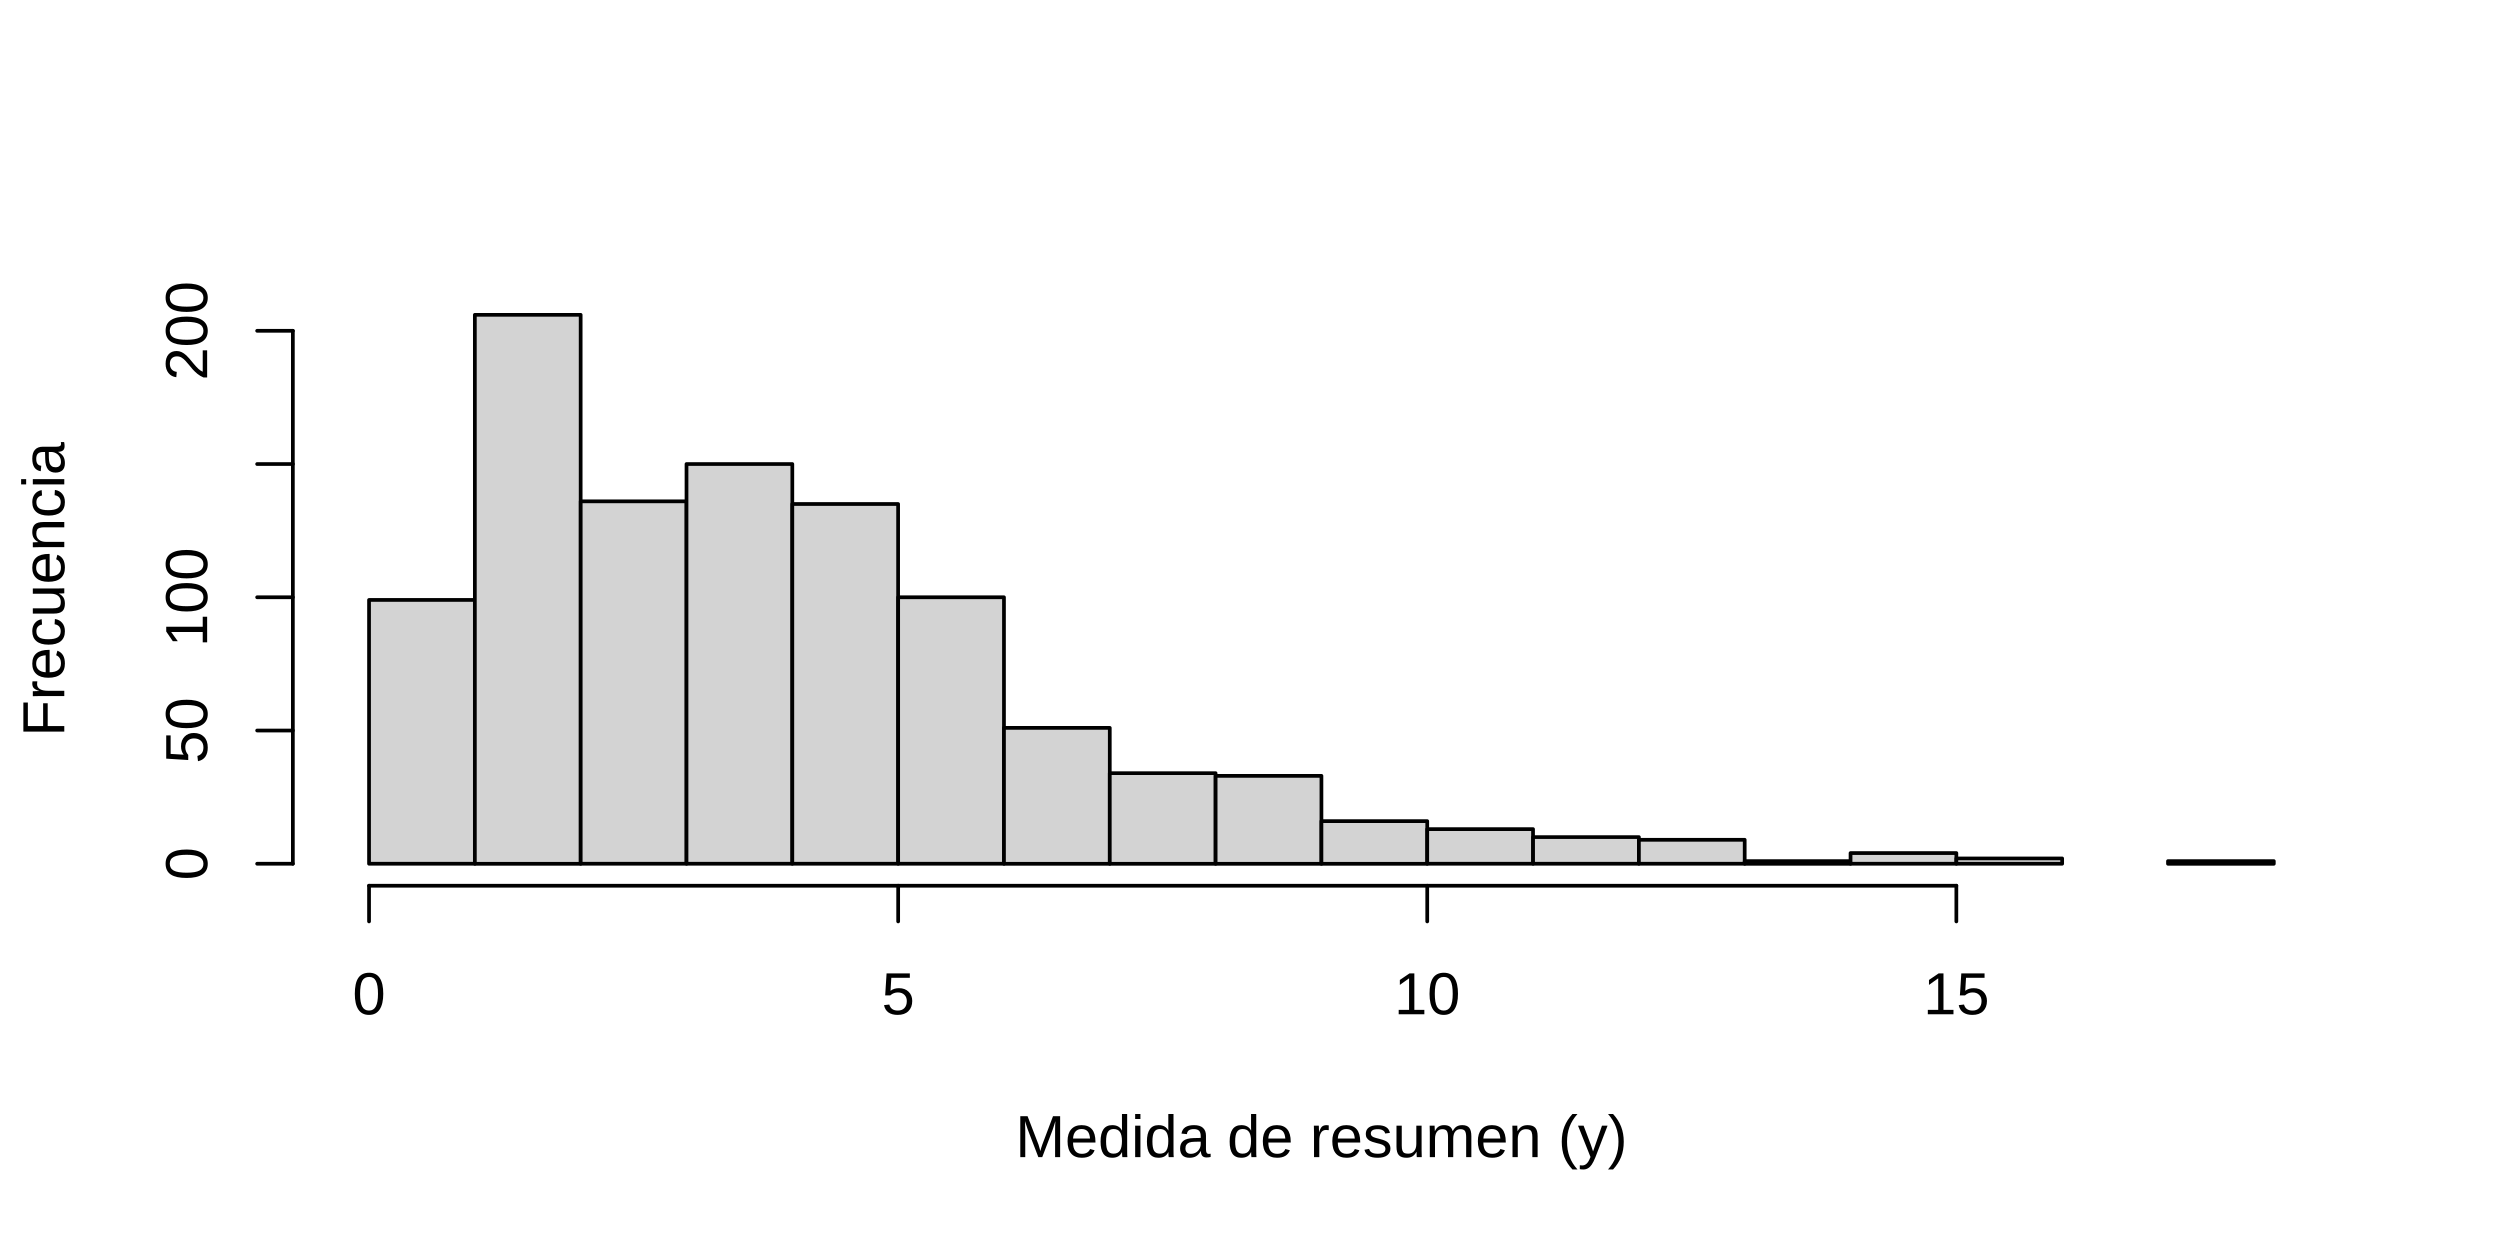
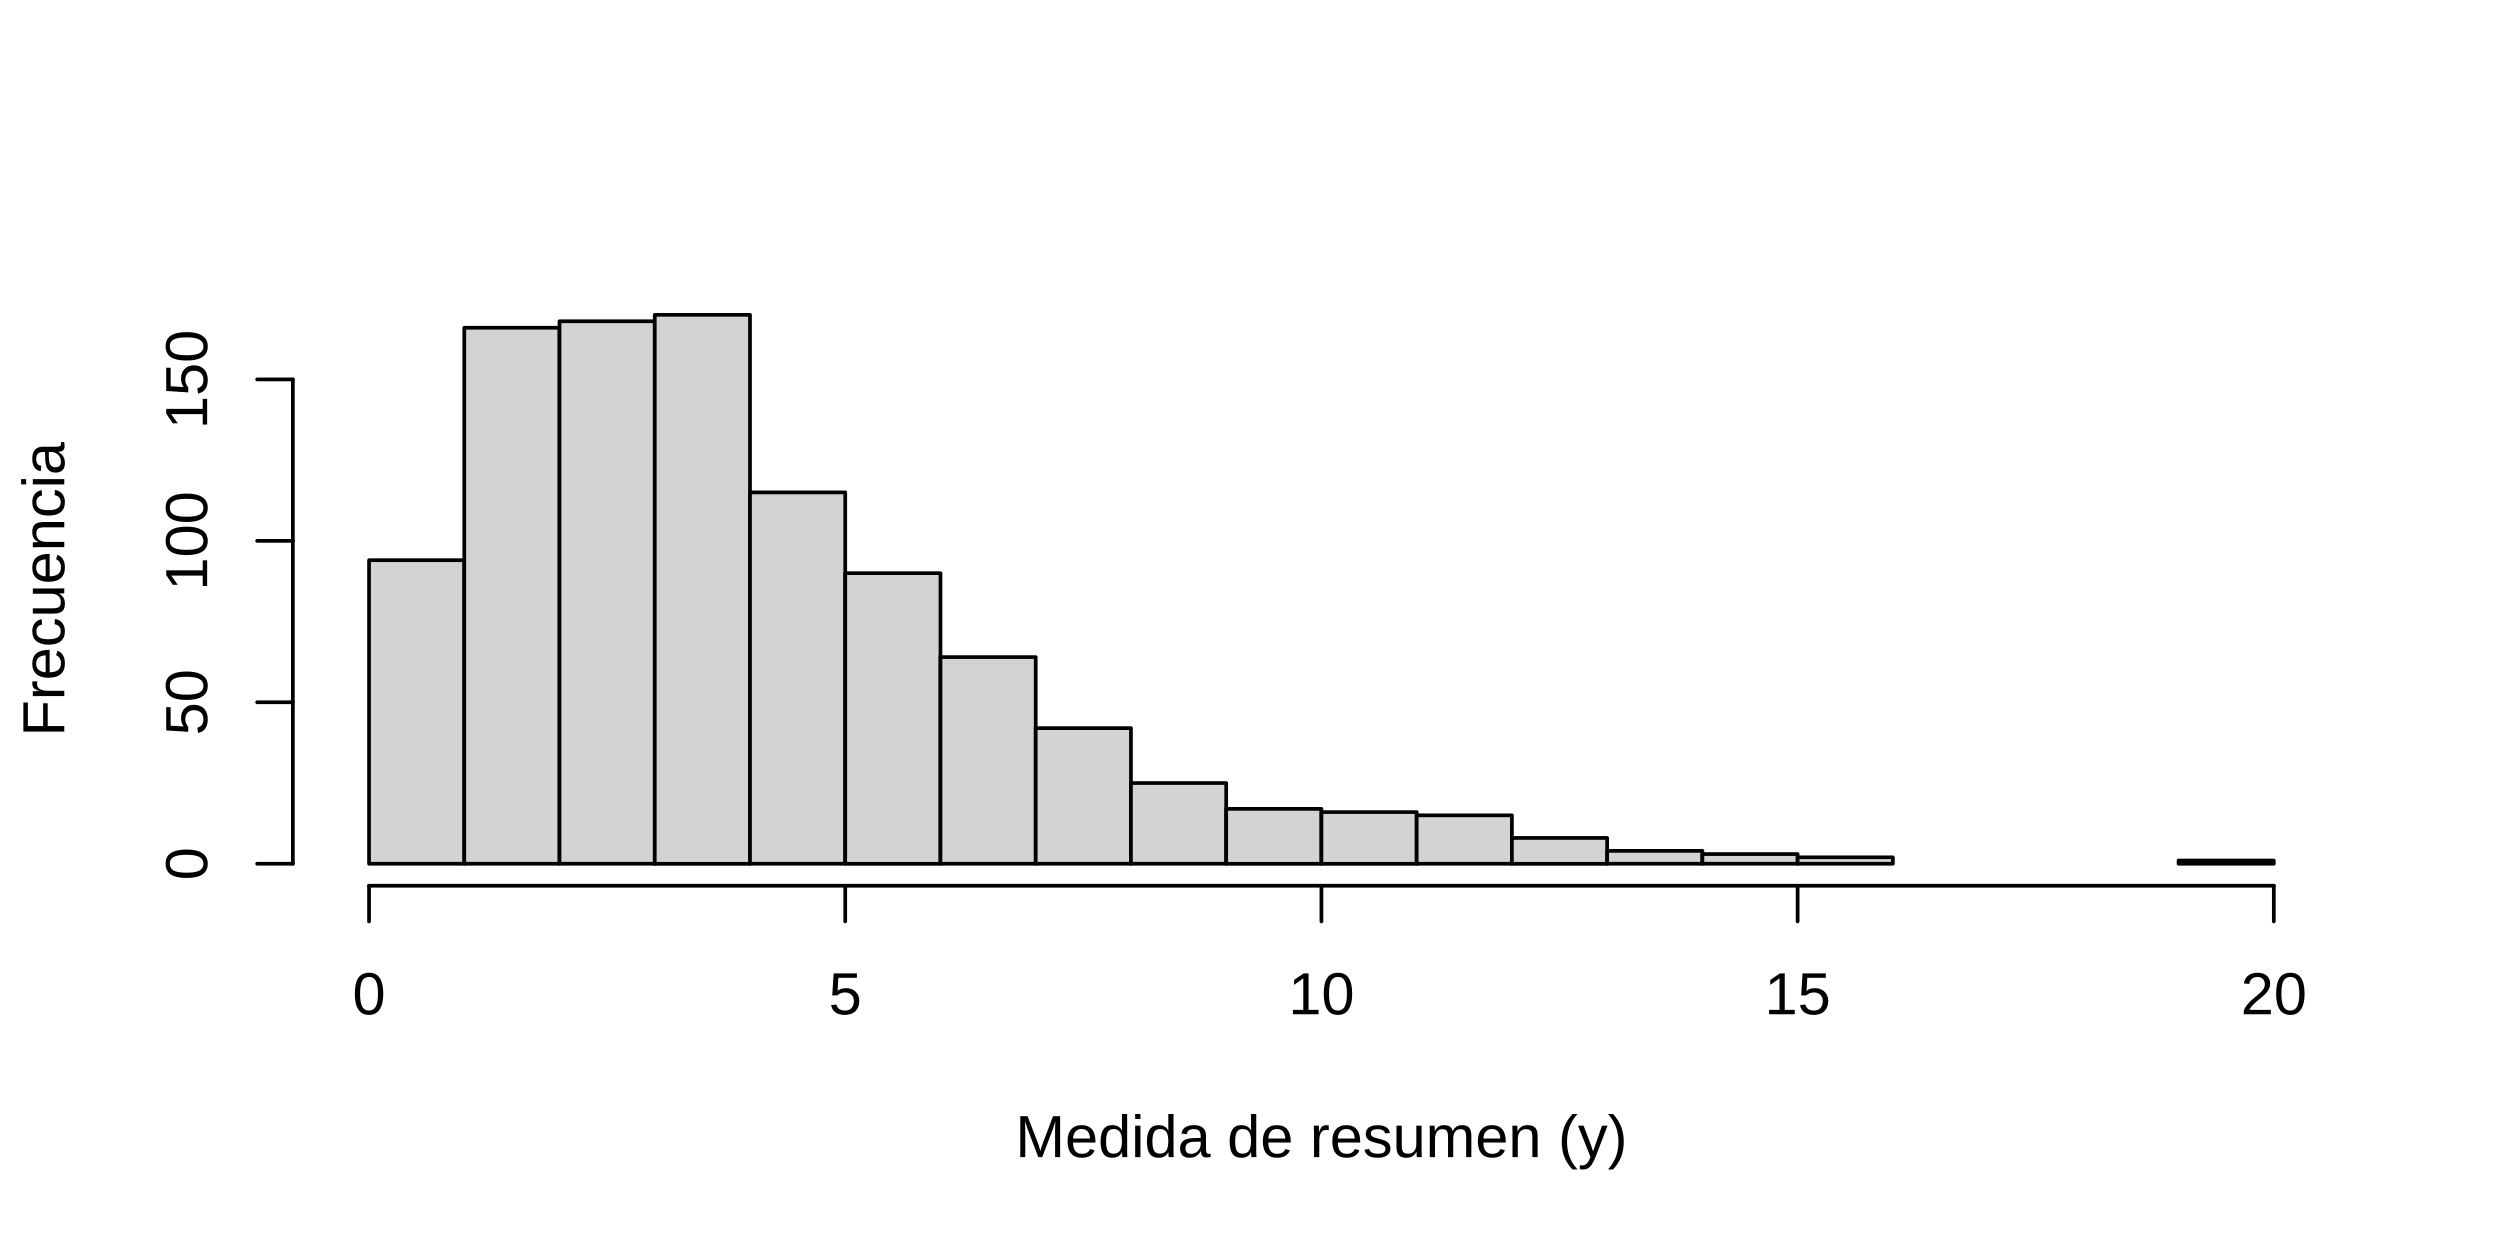
<svg xmlns="http://www.w3.org/2000/svg" class="svglite" width="504.00pt" height="252.00pt" viewBox="0 0 504.00 252.00">
  <defs>
    <style type="text/css">
    .svglite line, .svglite polyline, .svglite polygon, .svglite path, .svglite rect, .svglite circle {
      fill: none;
      stroke: #000000;
      stroke-linecap: round;
      stroke-linejoin: round;
      stroke-miterlimit: 10.00;
    }
  </style>
  </defs>
  <rect width="100%" height="100%" style="stroke: none; fill: #FFFFFF;" />
  <defs>
    <clipPath id="cpMC4wMHw1MDQuMDB8MC4wMHwyNTIuMDA=">
      <rect x="0.00" y="0.00" width="504.00" height="252.00" />
    </clipPath>
  </defs>
  <g clip-path="url(#cpMC4wMHw1MDQuMDB8MC4wMHwyNTIuMDA=)">
    <text x="266.40" y="233.28" text-anchor="middle" style="font-size: 12.00px; font-family: Arial;" textLength="123.41px" lengthAdjust="spacingAndGlyphs">Medida de resumen (y)</text>
    <text transform="translate(12.96,118.80) rotate(-90)" text-anchor="middle" style="font-size: 12.00px; font-family: Arial;" textLength="59.37px" lengthAdjust="spacingAndGlyphs">Frecuencia</text>
-     <line x1="74.40" y1="178.56" x2="394.40" y2="178.56" style="stroke-width: 0.75;" />
+     <line x1="74.40" y1="178.56" x2="458.40" y2="178.56" style="stroke-width: 0.75;" />
    <line x1="74.40" y1="178.56" x2="74.40" y2="185.76" style="stroke-width: 0.75;" />
-     <line x1="181.07" y1="178.56" x2="181.07" y2="185.76" style="stroke-width: 0.75;" />
-     <line x1="287.73" y1="178.56" x2="287.73" y2="185.76" style="stroke-width: 0.75;" />
-     <line x1="394.40" y1="178.56" x2="394.40" y2="185.76" style="stroke-width: 0.75;" />
+     <line x1="170.40" y1="178.56" x2="170.40" y2="185.76" style="stroke-width: 0.75;" />
+     <line x1="266.40" y1="178.56" x2="266.40" y2="185.76" style="stroke-width: 0.75;" />
+     <line x1="362.40" y1="178.56" x2="362.40" y2="185.76" style="stroke-width: 0.75;" />
+     <line x1="458.40" y1="178.56" x2="458.40" y2="185.76" style="stroke-width: 0.75;" />
    <text x="74.40" y="204.48" text-anchor="middle" style="font-size: 12.00px; font-family: Arial;" textLength="6.67px" lengthAdjust="spacingAndGlyphs">0</text>
-     <text x="181.07" y="204.48" text-anchor="middle" style="font-size: 12.00px; font-family: Arial;" textLength="6.67px" lengthAdjust="spacingAndGlyphs">5</text>
-     <text x="287.73" y="204.48" text-anchor="middle" style="font-size: 12.00px; font-family: Arial;" textLength="13.35px" lengthAdjust="spacingAndGlyphs">10</text>
-     <text x="394.40" y="204.48" text-anchor="middle" style="font-size: 12.00px; font-family: Arial;" textLength="13.35px" lengthAdjust="spacingAndGlyphs">15</text>
-     <line x1="59.04" y1="174.13" x2="59.04" y2="66.69" style="stroke-width: 0.75;" />
+     <text x="170.40" y="204.48" text-anchor="middle" style="font-size: 12.00px; font-family: Arial;" textLength="6.67px" lengthAdjust="spacingAndGlyphs">5</text>
+     <text x="266.40" y="204.48" text-anchor="middle" style="font-size: 12.00px; font-family: Arial;" textLength="13.35px" lengthAdjust="spacingAndGlyphs">10</text>
+     <text x="362.40" y="204.48" text-anchor="middle" style="font-size: 12.00px; font-family: Arial;" textLength="13.35px" lengthAdjust="spacingAndGlyphs">15</text>
+     <text x="458.40" y="204.48" text-anchor="middle" style="font-size: 12.00px; font-family: Arial;" textLength="13.35px" lengthAdjust="spacingAndGlyphs">20</text>
+     <line x1="59.04" y1="174.13" x2="59.04" y2="76.49" style="stroke-width: 0.75;" />
    <line x1="59.04" y1="174.13" x2="51.84" y2="174.13" style="stroke-width: 0.75;" />
-     <line x1="59.04" y1="147.27" x2="51.84" y2="147.27" style="stroke-width: 0.75;" />
-     <line x1="59.04" y1="120.41" x2="51.84" y2="120.41" style="stroke-width: 0.75;" />
-     <line x1="59.04" y1="93.55" x2="51.84" y2="93.55" style="stroke-width: 0.75;" />
-     <line x1="59.04" y1="66.69" x2="51.84" y2="66.69" style="stroke-width: 0.75;" />
+     <line x1="59.04" y1="141.58" x2="51.84" y2="141.58" style="stroke-width: 0.75;" />
+     <line x1="59.04" y1="109.04" x2="51.84" y2="109.04" style="stroke-width: 0.75;" />
+     <line x1="59.04" y1="76.49" x2="51.84" y2="76.49" style="stroke-width: 0.75;" />
    <text transform="translate(41.76,174.13) rotate(-90)" text-anchor="middle" style="font-size: 12.00px; font-family: Arial;" textLength="6.67px" lengthAdjust="spacingAndGlyphs">0</text>
-     <text transform="translate(41.76,147.27) rotate(-90)" text-anchor="middle" style="font-size: 12.00px; font-family: Arial;" textLength="13.35px" lengthAdjust="spacingAndGlyphs">50</text>
-     <text transform="translate(41.76,120.41) rotate(-90)" text-anchor="middle" style="font-size: 12.00px; font-family: Arial;" textLength="20.02px" lengthAdjust="spacingAndGlyphs">100</text>
-     <text transform="translate(41.76,66.69) rotate(-90)" text-anchor="middle" style="font-size: 12.00px; font-family: Arial;" textLength="20.02px" lengthAdjust="spacingAndGlyphs">200</text>
+     <text transform="translate(41.76,141.58) rotate(-90)" text-anchor="middle" style="font-size: 12.00px; font-family: Arial;" textLength="13.35px" lengthAdjust="spacingAndGlyphs">50</text>
+     <text transform="translate(41.76,109.04) rotate(-90)" text-anchor="middle" style="font-size: 12.00px; font-family: Arial;" textLength="20.02px" lengthAdjust="spacingAndGlyphs">100</text>
+     <text transform="translate(41.76,76.49) rotate(-90)" text-anchor="middle" style="font-size: 12.00px; font-family: Arial;" textLength="20.02px" lengthAdjust="spacingAndGlyphs">150</text>
  </g>
  <defs>
    <clipPath id="cpNTkuMDR8NDczLjc2fDU5LjA0fDE3OC41Ng==">
      <rect x="59.04" y="59.04" width="414.72" height="119.52" />
    </clipPath>
  </defs>
  <g clip-path="url(#cpNTkuMDR8NDczLjc2fDU5LjA0fDE3OC41Ng==)">
-     <rect x="74.40" y="120.95" width="21.33" height="53.18" style="stroke-width: 0.75; fill: #D3D3D3;" />
-     <rect x="95.73" y="63.47" width="21.33" height="110.67" style="stroke-width: 0.75; fill: #D3D3D3;" />
-     <rect x="117.07" y="101.07" width="21.33" height="73.06" style="stroke-width: 0.75; fill: #D3D3D3;" />
-     <rect x="138.40" y="93.55" width="21.33" height="80.58" style="stroke-width: 0.75; fill: #D3D3D3;" />
-     <rect x="159.73" y="101.61" width="21.33" height="72.52" style="stroke-width: 0.75; fill: #D3D3D3;" />
-     <rect x="181.07" y="120.41" width="21.33" height="53.72" style="stroke-width: 0.75; fill: #D3D3D3;" />
-     <rect x="202.40" y="146.74" width="21.33" height="27.40" style="stroke-width: 0.75; fill: #D3D3D3;" />
-     <rect x="223.73" y="155.87" width="21.33" height="18.27" style="stroke-width: 0.75; fill: #D3D3D3;" />
-     <rect x="245.07" y="156.41" width="21.33" height="17.73" style="stroke-width: 0.75; fill: #D3D3D3;" />
-     <rect x="266.40" y="165.54" width="21.33" height="8.60" style="stroke-width: 0.75; fill: #D3D3D3;" />
-     <rect x="287.73" y="167.15" width="21.33" height="6.98" style="stroke-width: 0.75; fill: #D3D3D3;" />
-     <rect x="309.07" y="168.76" width="21.33" height="5.37" style="stroke-width: 0.75; fill: #D3D3D3;" />
-     <rect x="330.40" y="169.30" width="21.33" height="4.83" style="stroke-width: 0.75; fill: #D3D3D3;" />
-     <rect x="351.73" y="173.60" width="21.33" height="0.54" style="stroke-width: 0.75; fill: #D3D3D3;" />
-     <rect x="373.07" y="171.98" width="21.33" height="2.15" style="stroke-width: 0.75; fill: #D3D3D3;" />
-     <rect x="394.40" y="173.06" width="21.33" height="1.07" style="stroke-width: 0.75; fill: #D3D3D3;" />
-     <rect x="415.73" y="174.13" width="21.33" height="0.00" style="stroke-width: 0.75; fill: #D3D3D3;" />
-     <rect x="437.07" y="173.60" width="21.33" height="0.54" style="stroke-width: 0.75; fill: #D3D3D3;" />
+     <rect x="74.40" y="112.94" width="19.20" height="61.19" style="stroke-width: 0.75; fill: #D3D3D3;" />
+     <rect x="93.60" y="66.07" width="19.20" height="108.06" style="stroke-width: 0.75; fill: #D3D3D3;" />
+     <rect x="112.80" y="64.77" width="19.20" height="109.36" style="stroke-width: 0.75; fill: #D3D3D3;" />
+     <rect x="132.00" y="63.47" width="19.20" height="110.67" style="stroke-width: 0.75; fill: #D3D3D3;" />
+     <rect x="151.20" y="99.27" width="19.20" height="74.86" style="stroke-width: 0.75; fill: #D3D3D3;" />
+     <rect x="170.40" y="115.55" width="19.20" height="58.59" style="stroke-width: 0.75; fill: #D3D3D3;" />
+     <rect x="189.60" y="132.47" width="19.20" height="41.66" style="stroke-width: 0.75; fill: #D3D3D3;" />
+     <rect x="208.80" y="146.79" width="19.20" height="27.34" style="stroke-width: 0.75; fill: #D3D3D3;" />
+     <rect x="228.00" y="157.86" width="19.20" height="16.27" style="stroke-width: 0.75; fill: #D3D3D3;" />
+     <rect x="247.20" y="163.07" width="19.20" height="11.07" style="stroke-width: 0.75; fill: #D3D3D3;" />
+     <rect x="266.40" y="163.72" width="19.20" height="10.42" style="stroke-width: 0.75; fill: #D3D3D3;" />
+     <rect x="285.60" y="164.37" width="19.20" height="9.76" style="stroke-width: 0.75; fill: #D3D3D3;" />
+     <rect x="304.80" y="168.93" width="19.20" height="5.21" style="stroke-width: 0.75; fill: #D3D3D3;" />
+     <rect x="324.00" y="171.53" width="19.20" height="2.60" style="stroke-width: 0.75; fill: #D3D3D3;" />
+     <rect x="343.20" y="172.18" width="19.20" height="1.95" style="stroke-width: 0.75; fill: #D3D3D3;" />
+     <rect x="362.40" y="172.83" width="19.20" height="1.30" style="stroke-width: 0.75; fill: #D3D3D3;" />
+     <rect x="381.60" y="174.13" width="19.20" height="0.00" style="stroke-width: 0.75; fill: #D3D3D3;" />
+     <rect x="400.80" y="174.13" width="19.20" height="0.00" style="stroke-width: 0.75; fill: #D3D3D3;" />
+     <rect x="420.00" y="174.13" width="19.20" height="0.00" style="stroke-width: 0.75; fill: #D3D3D3;" />
+     <rect x="439.20" y="173.48" width="19.20" height="0.65" style="stroke-width: 0.75; fill: #D3D3D3;" />
  </g>
</svg>
